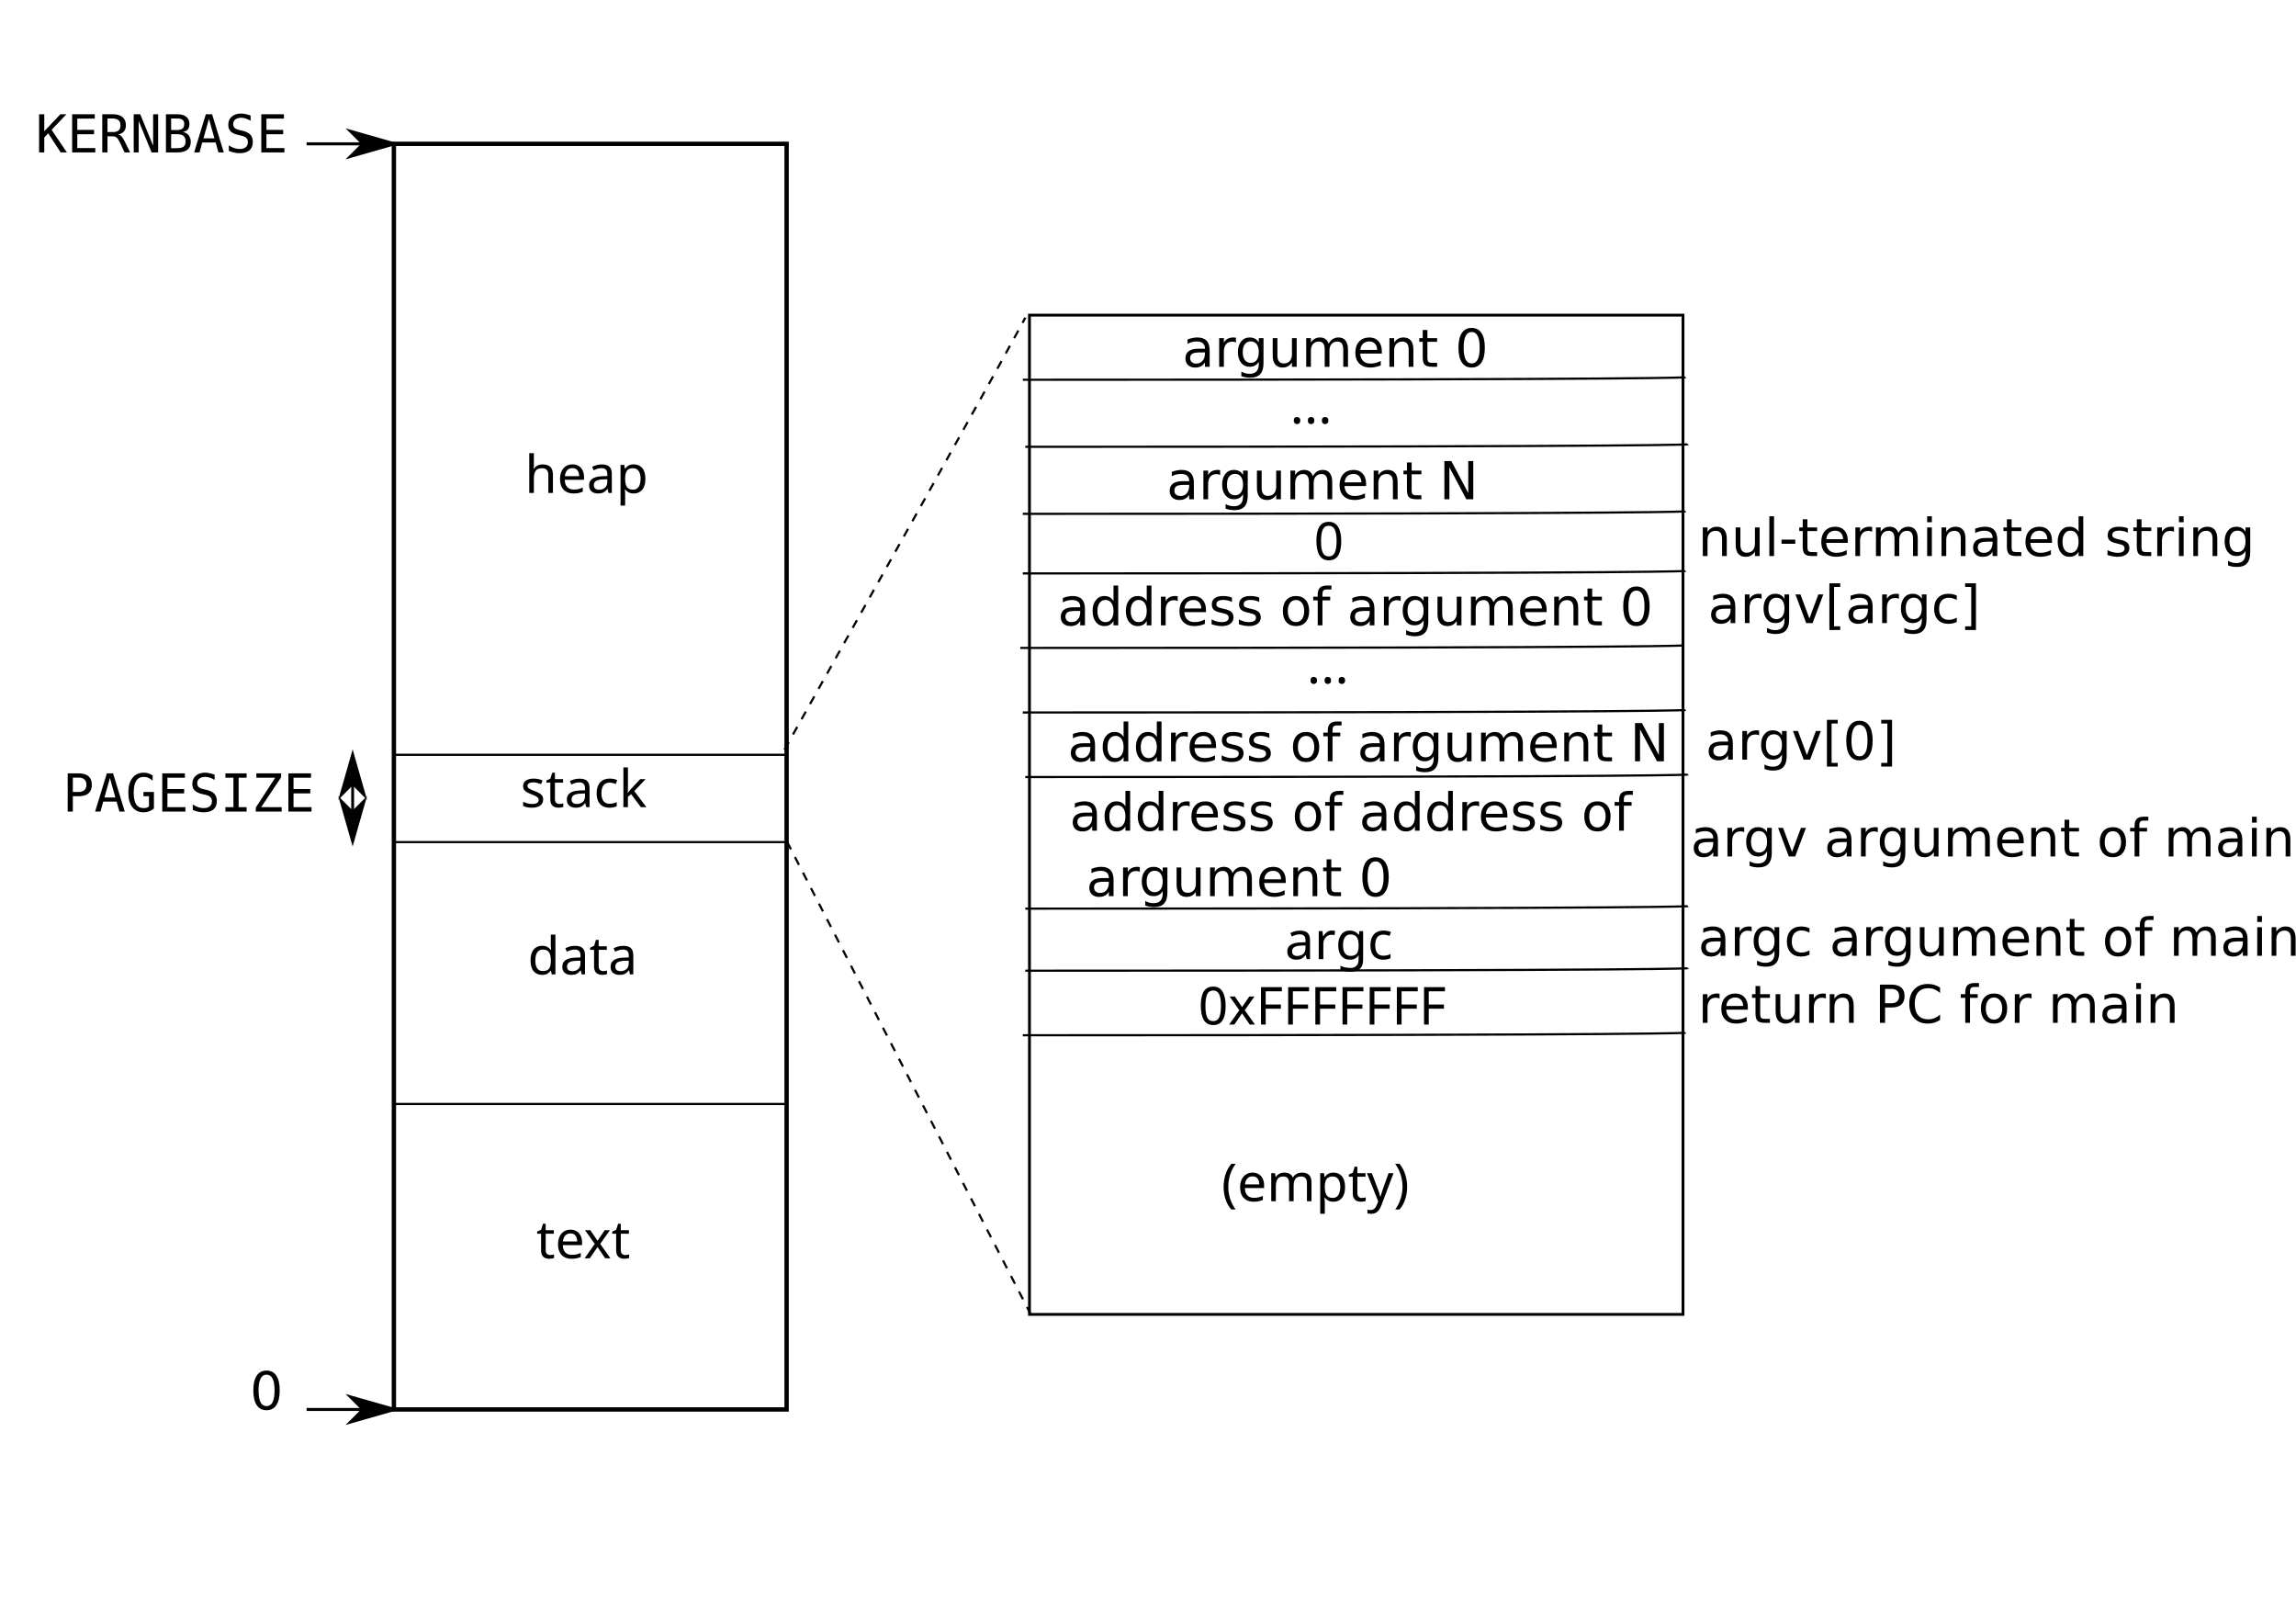
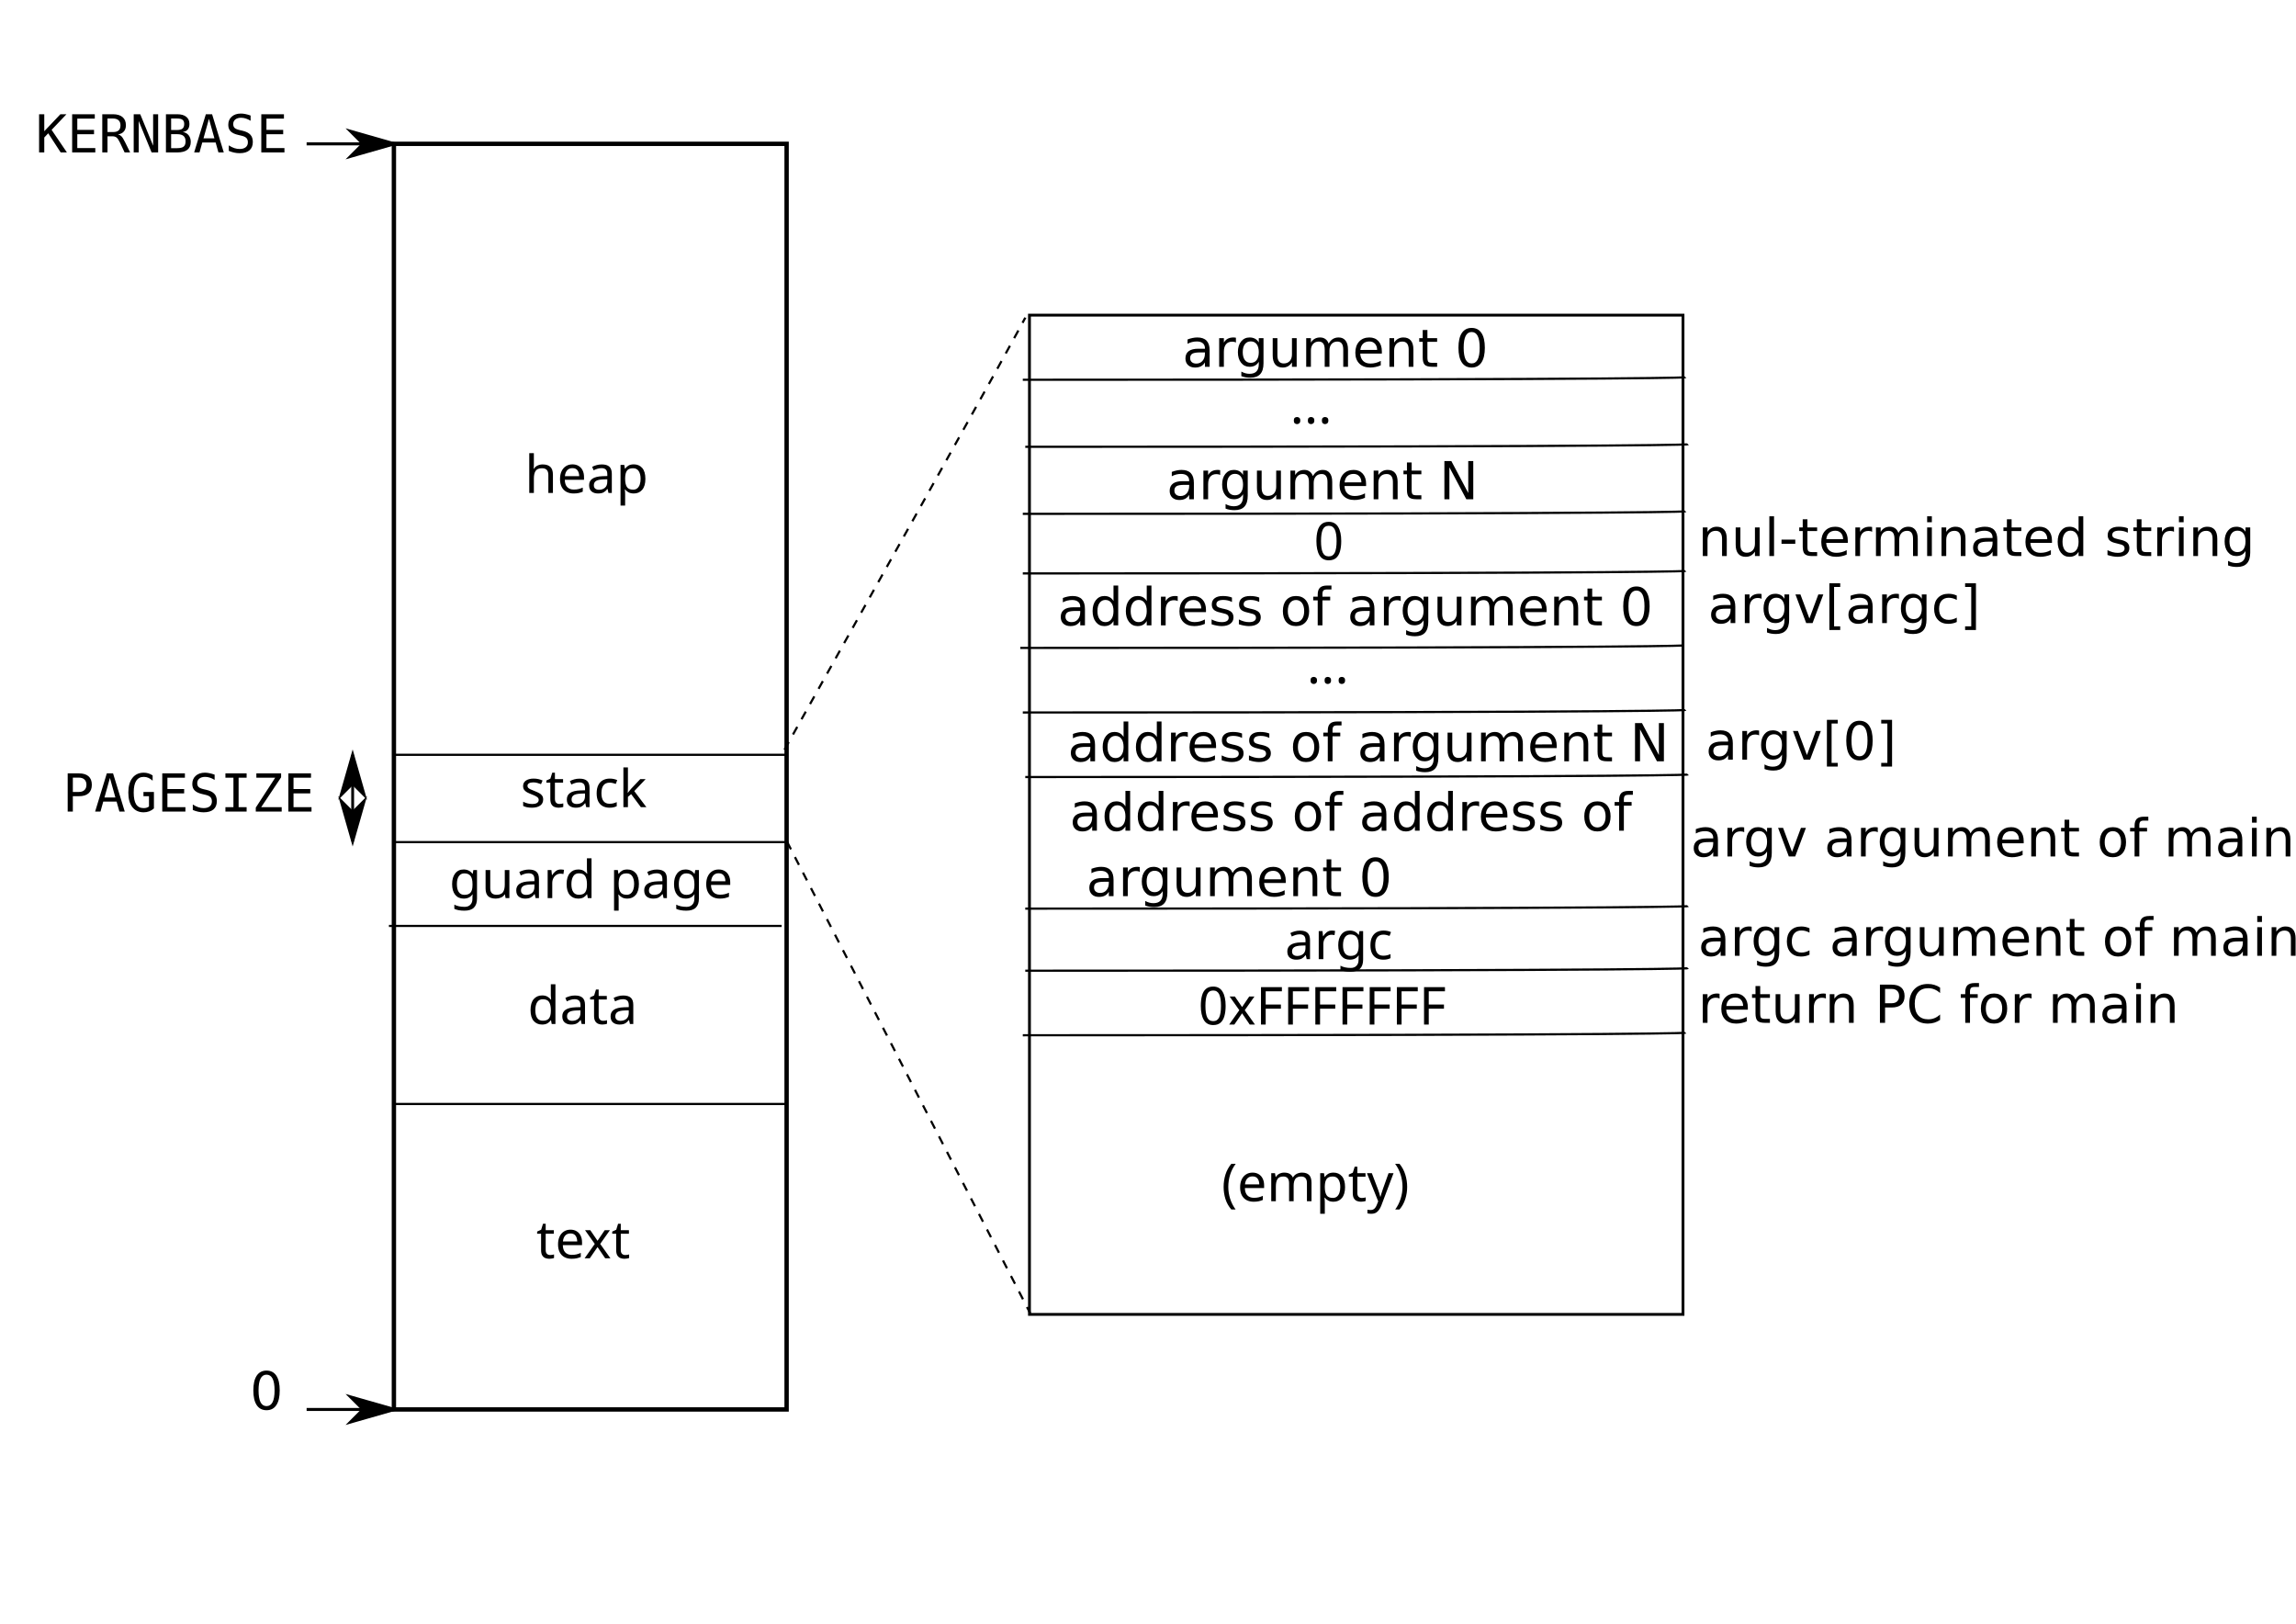
<svg xmlns="http://www.w3.org/2000/svg" width="1052.362" height="744.094" id="svg2976" version="1.1">
  <defs id="defs2978">
    <marker orient="auto" refY="0" refX="0" id="Arrow1Lstart" style="overflow:visible">
      <path id="path3773" d="M 0,0 5,-5 -12.5,0 5,5 0,0 z" style="fill-rule:evenodd;stroke:#000000;stroke-width:1pt;marker-start:none" transform="matrix(0.8,0,0,0.8,10,0)" />
    </marker>
    <marker orient="auto" refY="0" refX="0" id="Arrow1Lend" style="overflow:visible">
      <path id="path3776" d="M 0,0 5,-5 -12.5,0 5,5 0,0 z" style="fill-rule:evenodd;stroke:#000000;stroke-width:1pt;marker-start:none" transform="matrix(-0.8,0,0,-0.8,-10,0)" />
    </marker>
  </defs>
  <g id="layer1" transform="translate(0,-308.2677)">
    <rect style="fill:none;stroke:#000000;stroke-width:2;stroke-miterlimit:4;stroke-opacity:1;stroke-dasharray:none;stroke-dashoffset:0" id="rect2990" width="180" height="580" x="180.54" y="374.18" />
    <path style="fill:none;stroke:#000000;stroke-width:0;stroke-linecap:butt;stroke-linejoin:miter;stroke-miterlimit:4;stroke-opacity:1;stroke-dasharray:none;marker-start:url(#Arrow1Lstart);marker-end:none" d="m 380,892.362 0,0 z" id="path3768" />
    <path style="font-size:24px;fill:none;stroke:#000000;stroke-width:1.4;stroke-linecap:butt;stroke-linejoin:miter;stroke-miterlimit:4;stroke-opacity:1;stroke-dasharray:none;marker-end:url(#Arrow1Lend)" d="m 140.54,954.18 c 40,0 40,0 40,0" id="path5150" />
    <text xml:space="preserve" style="font-size:24px;font-style:normal;font-variant:normal;font-weight:normal;font-stretch:normal;fill:#000000;fill-opacity:1;stroke:none;font-family:American Typewriter;-inkscape-font-specification:American Typewriter" x="114.54" y="954.18" id="text5338">
      <tspan id="tspan5340" x="114.54" y="954.18" style="font-style:normal;font-variant:normal;font-weight:normal;font-stretch:normal;font-family:Bitstream Vera Sans;-inkscape-font-specification:Bitstream Vera Sans">0</tspan>
    </text>
    <path style="fill:none;stroke:#000000;stroke-width:1px;stroke-linecap:butt;stroke-linejoin:miter;stroke-opacity:1" d="m 180.54,654.18 c 180,0 180,0 180,0" id="path5404" />
    <path id="path5406" d="m 180.54,694.18 c 180,0 180,0 180,0" style="fill:none;stroke:#000000;stroke-width:1px;stroke-linecap:butt;stroke-linejoin:miter;stroke-opacity:1" />
    <path style="fill:none;stroke:#000000;stroke-width:1px;stroke-linecap:butt;stroke-linejoin:miter;stroke-opacity:1" d="m 180.54,814.18 c 180,0 180,0 180,0" id="path5408" />
    <text xml:space="preserve" style="font-size:24px;font-style:normal;font-variant:normal;font-weight:normal;font-stretch:normal;fill:#000000;fill-opacity:1;stroke:none;font-family:American Typewriter;-inkscape-font-specification:American Typewriter" x="16.31" y="378.122" id="text5414">
      <tspan id="tspan5416" x="16.31" y="378.122" style="font-style:normal;font-variant:normal;font-weight:normal;font-stretch:normal;font-family:Bitstream Vera Sans Mono;-inkscape-font-specification:Bitstream Vera Sans Mono">KERNBASE</tspan>
    </text>
    <path id="path5418" d="m 140.54,374.18 c 40,0 40,0 40,0" style="font-size:24px;fill:none;stroke:#000000;stroke-width:1.4;stroke-linecap:butt;stroke-linejoin:miter;stroke-miterlimit:4;stroke-opacity:1;stroke-dasharray:none;marker-end:url(#Arrow1Lend)" />
    <text xml:space="preserve" style="font-size:24px;font-style:normal;font-variant:normal;font-weight:normal;font-stretch:normal;fill:#000000;fill-opacity:1;stroke:none;font-family:American Typewriter;-inkscape-font-specification:American Typewriter" x="245.8" y="884.893" id="text5489">
      <tspan id="tspan5491" x="245.8" y="884.893">text</tspan>
    </text>
-     <text xml:space="preserve" style="font-size:24px;font-style:normal;font-variant:normal;font-weight:normal;font-stretch:normal;fill:#000000;fill-opacity:1;stroke:none;font-family:American Typewriter;-inkscape-font-specification:American Typewriter" x="241.858" y="754.794" id="text5493">
-       <tspan id="tspan5495" x="241.858" y="754.794">data</tspan>
+     <text xml:space="preserve" style="font-size:24px;font-style:normal;font-variant:normal;font-weight:normal;font-stretch:normal;fill:#000000;fill-opacity:1;stroke:none;font-family:American Typewriter;-inkscape-font-specification:American Typewriter" x="241.858" y="777.55" id="text5493">
+       <tspan id="tspan5495" x="241.858" y="777.55">data</tspan>
    </text>
    <text xml:space="preserve" style="font-size:24px;font-style:normal;font-variant:normal;font-weight:normal;font-stretch:normal;fill:#000000;fill-opacity:1;stroke:none;font-family:American Typewriter;-inkscape-font-specification:American Typewriter" x="238.54" y="678.18" id="text5497">
      <tspan id="tspan5499" x="238.54" y="678.18">stack</tspan>
    </text>
    <text xml:space="preserve" style="font-size:24px;font-style:normal;font-variant:normal;font-weight:normal;font-stretch:normal;fill:#000000;fill-opacity:1;stroke:none;font-family:American Typewriter;-inkscape-font-specification:American Typewriter" x="240.54" y="534.18" id="text5501">
      <tspan id="tspan5503" x="240.54" y="534.18">heap</tspan>
    </text>
    <text xml:space="preserve" style="font-size:24px;font-style:normal;font-variant:normal;font-weight:normal;font-stretch:normal;fill:#000000;fill-opacity:1;stroke:none;font-family:American Typewriter;-inkscape-font-specification:American Typewriter" x="28.713" y="680.18" id="text5505">
      <tspan id="tspan5507" x="28.713" y="680.18" style="font-style:normal;font-variant:normal;font-weight:normal;font-stretch:normal;font-family:Bitstream Vera Sans Mono;-inkscape-font-specification:Bitstream Vera Sans Mono">PAGESIZE</tspan>
    </text>
    <path style="fill:none;stroke:#000000;stroke-width:1.3;stroke-linecap:butt;stroke-linejoin:miter;stroke-miterlimit:4;stroke-opacity:1;stroke-dasharray:none;marker-start:url(#Arrow1Lstart);marker-end:url(#Arrow1Lend)" d="m 161.638,693.658 c 0,-39.424 0,-39.424 0,-39.424" id="path5885" />
    <rect style="fill:none;stroke:#000000;stroke-width:1.3;stroke-miterlimit:4;stroke-opacity:1;stroke-dasharray:none;stroke-dashoffset:0" id="rect6301" width="299.543" height="457.926" x="471.85" y="452.687" />
    <text xml:space="preserve" style="font-size:24px;font-style:normal;font-variant:normal;font-weight:normal;font-stretch:normal;fill:#000000;fill-opacity:1;stroke:none;font-family:American Typewriter;-inkscape-font-specification:American Typewriter" x="541.905" y="476.354" id="text6303">
      <tspan id="tspan6305" x="541.905" y="476.354" style="font-style:normal;font-variant:normal;font-weight:normal;font-stretch:normal;font-family:Bitstream Vera Sans;-inkscape-font-specification:Bitstream Vera Sans">argument 0</tspan>
    </text>
    <text xml:space="preserve" style="font-size:24px;font-style:normal;font-variant:normal;font-weight:normal;font-stretch:normal;fill:#000000;fill-opacity:1;stroke:none;font-family:American Typewriter;-inkscape-font-specification:American Typewriter" x="534.681" y="537.054" id="text6307">
      <tspan id="tspan6309" x="534.681" y="537.054" style="font-style:normal;font-variant:normal;font-weight:normal;font-stretch:normal;font-family:Bitstream Vera Sans;-inkscape-font-specification:Bitstream Vera Sans">argument N</tspan>
    </text>
    <text xml:space="preserve" style="font-size:24px;font-style:normal;font-variant:normal;font-weight:normal;font-stretch:normal;fill:#000000;fill-opacity:1;stroke:none;font-family:American Typewriter;-inkscape-font-specification:American Typewriter" x="602.205" y="564.809" id="text6311">
      <tspan id="tspan6313" x="602.205" y="564.809">0</tspan>
    </text>
    <text xml:space="preserve" style="font-size:24px;font-style:normal;font-variant:normal;font-weight:normal;font-stretch:normal;fill:#000000;fill-opacity:1;stroke:none;font-family:American Typewriter;-inkscape-font-specification:American Typewriter" x="484.753" y="594.839" id="text6315">
      <tspan id="tspan6317" x="484.753" y="594.839" style="font-style:normal;font-variant:normal;font-weight:normal;font-stretch:normal;font-family:Bitstream Vera Sans;-inkscape-font-specification:Bitstream Vera Sans">address of argument 0</tspan>
    </text>
    <text xml:space="preserve" style="font-size:24px;font-style:normal;font-variant:normal;font-weight:normal;font-stretch:normal;text-align:start;line-height:125%;writing-mode:lr-tb;text-anchor:start;fill:#000000;fill-opacity:1;stroke:none;font-family:Bitstream Vera Sans;-inkscape-font-specification:Bitstream Vera Sans" x="489.375" y="657.142" id="text6319">
      <tspan id="tspan6321" x="489.375" y="657.142">address of argument N</tspan>
    </text>
    <text xml:space="preserve" style="font-size:24px;font-style:normal;font-variant:normal;font-weight:normal;font-stretch:normal;text-align:start;line-height:125%;writing-mode:lr-tb;text-anchor:start;fill:#000000;fill-opacity:1;stroke:none;font-family:Bitstream Vera Sans;-inkscape-font-specification:Bitstream Vera Sans" x="490.227" y="688.946" id="text6323">
      <tspan id="tspan6325" x="490.227" y="688.946">address of address of</tspan>
      <tspan x="490.227" y="718.946" id="tspan6333"> argument 0</tspan>
    </text>
    <text xml:space="preserve" style="font-size:24px;font-style:normal;font-variant:normal;font-weight:normal;font-stretch:normal;fill:#000000;fill-opacity:1;stroke:none;font-family:American Typewriter;-inkscape-font-specification:American Typewriter" x="549.217" y="777.784" id="text6327">
      <tspan x="549.217" y="777.784" id="tspan6331">0xFFFFFFF</tspan>
    </text>
    <text xml:space="preserve" style="font-size:24px;font-style:normal;font-variant:normal;font-weight:normal;font-stretch:normal;fill:#000000;fill-opacity:1;stroke:none;font-family:American Typewriter;-inkscape-font-specification:American Typewriter" x="559.891" y="858.751" id="text6335">
      <tspan id="tspan6337" x="559.891" y="858.751">(empty)</tspan>
    </text>
    <text xml:space="preserve" style="font-size:24px;font-style:normal;font-variant:normal;font-weight:normal;font-stretch:normal;fill:#000000;fill-opacity:1;stroke:none;font-family:American Typewriter;-inkscape-font-specification:American Typewriter" x="588.927" y="747.823" id="text6341">
      <tspan id="tspan6343" x="588.927" y="747.823">argc</tspan>
    </text>
    <text xml:space="preserve" style="font-size:24px;font-style:normal;font-variant:normal;font-weight:normal;font-stretch:normal;fill:#000000;fill-opacity:1;stroke:none;font-family:American Typewriter;-inkscape-font-specification:American Typewriter" x="591.279" y="502.283" id="text6345">
      <tspan id="tspan6347" x="591.279" y="502.283">...</tspan>
    </text>
    <text xml:space="preserve" style="font-size:24px;font-style:normal;font-variant:normal;font-weight:normal;font-stretch:normal;fill:#000000;fill-opacity:1;stroke:none;font-family:American Typewriter;-inkscape-font-specification:American Typewriter" x="598.946" y="621.374" id="text6349">
      <tspan id="tspan6351" x="598.946" y="621.374">...</tspan>
    </text>
    <path style="fill:none;stroke:#000000;stroke-width:1px;stroke-linecap:butt;stroke-linejoin:miter;stroke-opacity:1" d="m 468.792,482.302 c 302.667,0 303.805,-1.138 303.805,-1.138" id="path6449" />
    <path id="path6453" d="m 469.93,513.024 c 302.667,0 303.805,-1.138 303.805,-1.138" style="fill:none;stroke:#000000;stroke-width:1px;stroke-linecap:butt;stroke-linejoin:miter;stroke-opacity:1" />
    <path style="fill:none;stroke:#000000;stroke-width:1px;stroke-linecap:butt;stroke-linejoin:miter;stroke-opacity:1" d="m 468.792,543.745 c 302.667,0 303.805,-1.138 303.805,-1.138" id="path6455" />
    <path id="path6457" d="m 468.792,571.054 c 302.667,0 303.805,-1.138 303.805,-1.138" style="fill:none;stroke:#000000;stroke-width:1px;stroke-linecap:butt;stroke-linejoin:miter;stroke-opacity:1" />
    <path style="fill:none;stroke:#000000;stroke-width:1px;stroke-linecap:butt;stroke-linejoin:miter;stroke-opacity:1" d="m 467.654,605.189 c 302.667,0 303.805,-1.138 303.805,-1.138" id="path6459" />
    <path id="path6461" d="m 468.792,634.773 c 302.667,0 303.805,-1.138 303.805,-1.138" style="fill:none;stroke:#000000;stroke-width:1px;stroke-linecap:butt;stroke-linejoin:miter;stroke-opacity:1" />
    <path style="fill:none;stroke:#000000;stroke-width:1px;stroke-linecap:butt;stroke-linejoin:miter;stroke-opacity:1" d="m 469.93,664.357 c 302.667,0 303.805,-1.138 303.805,-1.138" id="path6463" />
    <path id="path6465" d="m 469.93,724.663 c 302.667,0 303.805,-1.138 303.805,-1.138" style="fill:none;stroke:#000000;stroke-width:1px;stroke-linecap:butt;stroke-linejoin:miter;stroke-opacity:1" />
    <path style="font-size:24px;font-style:normal;font-variant:normal;font-weight:normal;font-stretch:normal;text-align:start;line-height:125%;writing-mode:lr-tb;text-anchor:start;fill:none;stroke:#000000;stroke-width:1px;stroke-linecap:butt;stroke-linejoin:miter;stroke-opacity:1;font-family:Bitstream Vera Sans;-inkscape-font-specification:Bitstream Vera Sans" d="m 469.93,753.109 c 302.667,0 303.805,-1.138 303.805,-1.138" id="path6467" />
    <path id="path6469" d="m 468.792,782.693 c 302.667,0 303.805,-1.138 303.805,-1.138" style="fill:none;stroke:#000000;stroke-width:1px;stroke-linecap:butt;stroke-linejoin:miter;stroke-opacity:1" />
    <text xml:space="preserve" style="font-size:24px;font-style:normal;font-variant:normal;font-weight:normal;font-stretch:normal;text-align:start;line-height:125%;writing-mode:lr-tb;text-anchor:start;fill:#000000;fill-opacity:1;stroke:none;font-family:Bitstream Vera Sans;-inkscape-font-specification:Bitstream Vera Sans" x="778.286" y="563.089" id="text6471">
      <tspan id="tspan6473" x="778.286" y="563.089">nul-terminated string</tspan>
    </text>
    <text xml:space="preserve" style="font-size:24px;font-style:normal;font-variant:normal;font-weight:normal;font-stretch:normal;text-align:start;line-height:125%;writing-mode:lr-tb;text-anchor:start;fill:#000000;fill-opacity:1;stroke:none;font-family:Bitstream Vera Sans;-inkscape-font-specification:Bitstream Vera Sans" x="782.837" y="593.811" id="text6475">
      <tspan id="tspan6477" x="782.837" y="593.811">argv[argc]</tspan>
    </text>
    <text xml:space="preserve" style="font-size:24px;font-style:normal;font-variant:normal;font-weight:normal;font-stretch:normal;text-align:start;line-height:125%;writing-mode:lr-tb;text-anchor:start;fill:#000000;fill-opacity:1;stroke:none;font-family:Bitstream Vera Sans;-inkscape-font-specification:Bitstream Vera Sans" x="781.7" y="656.392" id="text6479">
      <tspan id="tspan6481" x="781.7" y="656.392">argv[0]</tspan>
    </text>
    <text xml:space="preserve" style="font-size:24px;font-style:normal;font-variant:normal;font-weight:normal;font-stretch:normal;text-align:start;line-height:125%;writing-mode:lr-tb;text-anchor:start;fill:#000000;fill-opacity:1;stroke:none;font-family:Bitstream Vera Sans;-inkscape-font-specification:Bitstream Vera Sans" x="774.873" y="700.768" id="text6483">
      <tspan id="tspan6485" x="774.873" y="700.768">argv argument of main</tspan>
    </text>
    <text xml:space="preserve" style="font-size:24px;font-style:normal;font-variant:normal;font-weight:normal;font-stretch:normal;text-align:start;line-height:125%;writing-mode:lr-tb;text-anchor:start;fill:#000000;fill-opacity:1;stroke:none;font-family:Bitstream Vera Sans;-inkscape-font-specification:Bitstream Vera Sans" x="778.286" y="746.282" id="text6487">
      <tspan id="tspan6489" x="778.286" y="746.282">argc argument of main</tspan>
    </text>
    <text xml:space="preserve" style="font-size:24px;font-style:normal;font-variant:normal;font-weight:normal;font-stretch:normal;text-align:start;line-height:125%;writing-mode:lr-tb;text-anchor:start;fill:#000000;fill-opacity:1;stroke:none;font-family:Bitstream Vera Sans;-inkscape-font-specification:Bitstream Vera Sans" x="778.286" y="777.004" id="text6491">
      <tspan id="tspan6493" x="778.286" y="777.004">return PC for main</tspan>
    </text>
    <path style="fill:none;stroke:#000000;stroke-width:1;stroke-linecap:butt;stroke-linejoin:miter;stroke-opacity:1;stroke-miterlimit:4;stroke-dasharray:4,4;stroke-dashoffset:0" d="M 360.697,385.673 C 472.206,601.864 472.206,601.864 472.206,601.864" id="path6495" transform="translate(0,308.2677)" />
    <path style="fill:none;stroke:#000000;stroke-width:1;stroke-linecap:butt;stroke-linejoin:miter;stroke-opacity:1;stroke-miterlimit:4;stroke-dasharray:4,4;stroke-dashoffset:0" d="M 359.559,343.573 C 469.93,146.726 469.93,145.588 469.93,145.588" id="path6499" transform="translate(0,308.2677)" />
+     <path style="fill:none;stroke:#000000;stroke-width:1px;stroke-linecap:butt;stroke-linejoin:miter;stroke-opacity:1" d="m 178.264,732.591 c 180,0 180,0 180,0" id="path2887" />
+     <text xml:space="preserve" style="font-size:24px;font-style:normal;font-variant:normal;font-weight:normal;font-stretch:normal;text-align:start;line-height:125%;writing-mode:lr-tb;text-anchor:start;fill:#000000;fill-opacity:1;stroke:none;font-family:Bitstream Vera Sans;-inkscape-font-specification:Bitstream Vera Sans" x="205.915" y="719.836" id="text2889">
+       <tspan id="tspan2891" x="205.915" y="719.836" style="-inkscape-font-specification:American Typewriter;font-family:American Typewriter;font-weight:normal;font-style:normal;font-stretch:normal;font-variant:normal">guard page</tspan>
+     </text>
  </g>
</svg>
